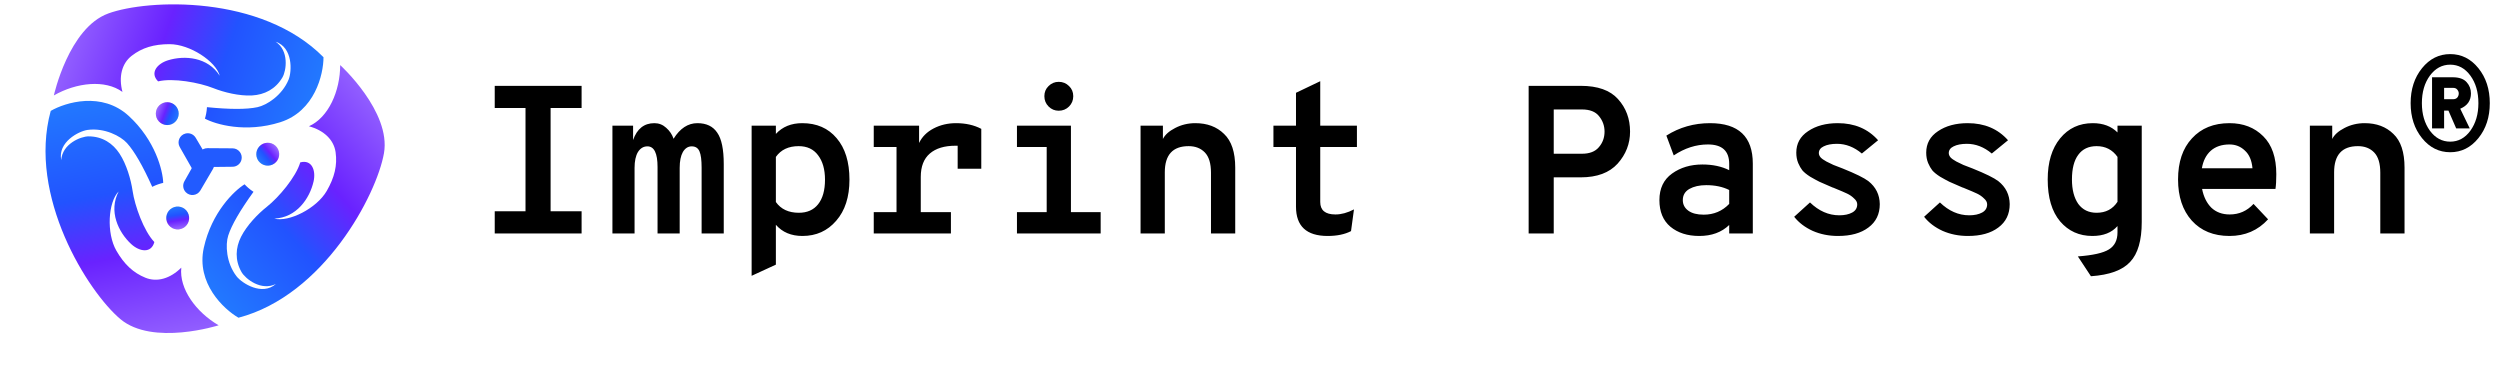
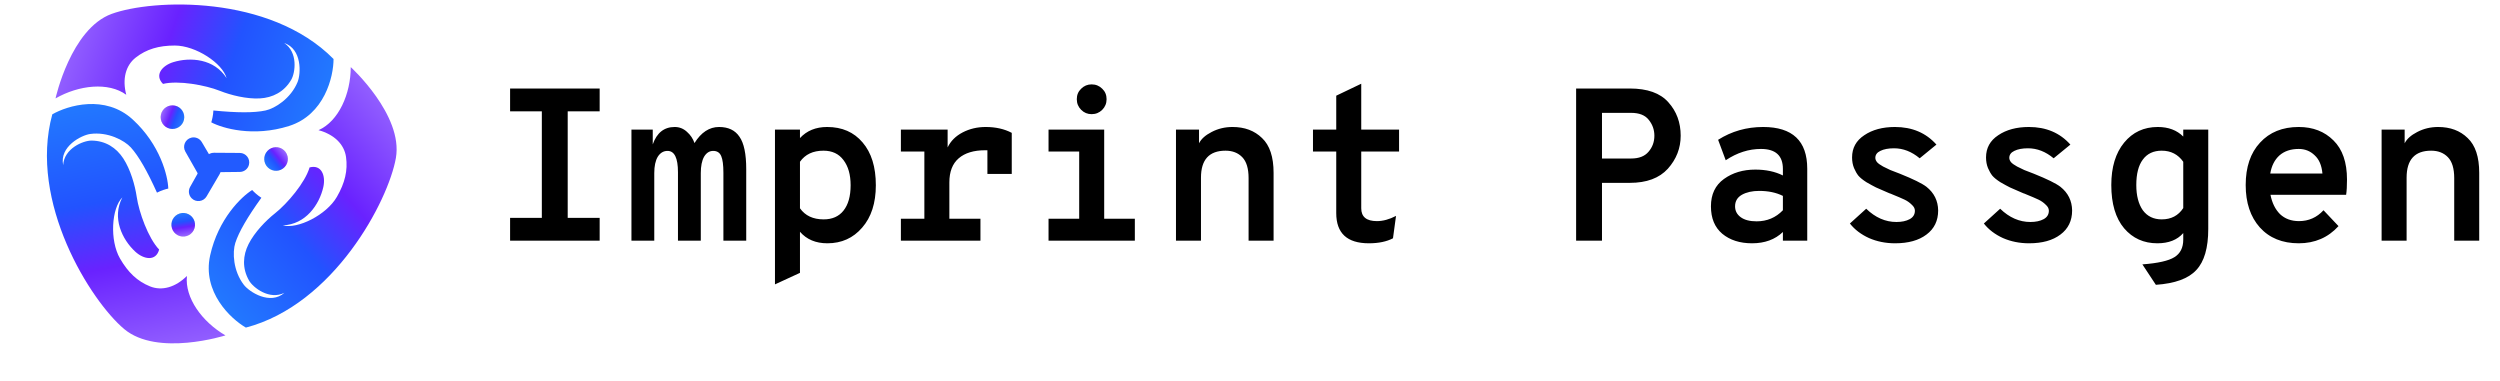
- <svg xmlns="http://www.w3.org/2000/svg" width="332" height="49" viewBox="0 0 332 49" fill="none">
+ <svg xmlns="http://www.w3.org/2000/svg" width="322" height="49" viewBox="0 0 322 49" fill="none">
  <path d="M15.99 42.378C11.694 38.774 3.64 26.036 6.736 14.726C8.704 13.59 13.529 12.131 17.085 15.385C20.642 18.64 21.627 22.675 21.675 24.286C21.338 24.359 20.768 24.529 20.218 24.813C18.968 22.043 17.867 20.112 16.862 19C16.022 18.07 13.877 16.945 11.626 17.254C10.472 17.412 7.643 18.871 8.134 21.269C8.257 19.101 10.738 18.105 11.775 18.108C13.602 18.114 14.984 19.038 15.879 20.407C16.808 21.83 17.389 23.849 17.609 25.355C17.898 27.333 19.094 30.679 20.498 32.144C20.084 33.69 18.521 33.427 17.419 32.409C15.725 30.843 14.383 28.043 15.759 25.426C14.363 26.817 14.104 30.954 15.459 33.3C16.493 35.092 17.694 36.228 19.315 36.883C20.867 37.511 22.611 36.995 24.076 35.544C23.779 38.363 26.038 41.458 29.037 43.199C29.037 43.199 20.286 45.983 15.99 42.378Z" fill="url(#paint0_linear_23_129)" />
  <rect x="22.606" y="30.854" width="3.037" height="3.037" rx="1.518" transform="rotate(-107.473 22.606 30.8539)" fill="#D9D9D9" />
  <rect x="22.606" y="30.854" width="3.037" height="3.037" rx="1.518" transform="rotate(-107.473 22.606 30.8539)" fill="url(#paint1_linear_23_129)" />
  <path d="M26.609 25.295C26.2 25.991 25.242 26.109 24.678 25.532V25.532C24.297 25.143 24.22 24.55 24.486 24.076L26.118 21.177C26.408 20.661 27.019 20.419 27.584 20.595V20.595C28.354 20.835 28.699 21.73 28.291 22.425L26.609 25.295Z" fill="#225BFF" />
  <path d="M14.386 1.786C19.656 -0.132 34.715 -0.738 42.961 7.598C42.961 9.87 41.812 14.779 37.215 16.232C32.619 17.684 28.631 16.519 27.212 15.755C27.318 15.427 27.456 14.849 27.484 14.231C30.508 14.533 32.731 14.545 34.196 14.231C35.422 13.968 37.468 12.673 38.327 10.569C38.767 9.491 38.918 6.311 36.596 5.537C38.412 6.728 38.033 9.374 37.512 10.271C36.594 11.85 35.103 12.586 33.47 12.675C31.773 12.768 29.734 12.262 28.319 11.7C26.462 10.961 22.966 10.324 20.996 10.807C19.864 9.676 20.873 8.454 22.305 8.008C24.509 7.324 27.605 7.562 29.183 10.063C28.677 8.157 25.223 5.865 22.514 5.865C20.445 5.865 18.861 6.337 17.483 7.413C16.163 8.443 15.738 10.211 16.262 12.206C13.97 10.539 10.159 10.948 7.152 12.675C7.152 12.675 9.117 3.705 14.386 1.786Z" fill="url(#paint2_linear_23_129)" />
  <rect x="21.059" y="13.278" width="3.037" height="3.037" rx="1.518" transform="rotate(12.5272 21.0588 13.278)" fill="#D9D9D9" />
  <rect x="21.059" y="13.278" width="3.037" height="3.037" rx="1.518" transform="rotate(12.5272 21.0588 13.278)" fill="url(#paint3_linear_23_129)" />
  <path d="M23.871 19.524C23.473 18.822 23.85 17.933 24.632 17.733V17.733C25.159 17.598 25.711 17.827 25.988 18.295L27.683 21.158C27.985 21.667 27.889 22.317 27.454 22.718V22.718C26.861 23.265 25.914 23.117 25.515 22.416L23.871 19.524Z" fill="#225BFF" />
  <path d="M50.99 20.352C50.017 25.875 43.012 39.219 31.669 42.193C29.701 41.056 26.025 37.607 27.066 32.9C28.106 28.192 31.108 25.322 32.48 24.475C32.711 24.731 33.143 25.139 33.664 25.473C31.89 27.94 30.768 29.859 30.308 31.285C29.923 32.478 30.021 34.898 31.414 36.694C32.127 37.614 34.805 39.334 36.637 37.71C34.697 38.688 32.595 37.037 32.079 36.137C31.17 34.553 31.279 32.893 32.018 31.434C32.786 29.918 34.243 28.405 35.438 27.461C37.007 26.222 39.306 23.513 39.873 21.565C41.419 21.151 41.972 22.635 41.642 24.099C41.133 26.349 39.379 28.912 36.424 29.028C38.327 29.542 42.039 27.698 43.394 25.351C44.428 23.56 44.812 21.951 44.569 20.22C44.336 18.562 43.018 17.31 41.028 16.766C43.618 15.615 45.169 12.11 45.177 8.642C45.177 8.642 51.963 14.829 50.99 20.352Z" fill="url(#paint4_linear_23_129)" />
  <rect x="37.702" y="20.385" width="3.037" height="3.037" rx="1.518" transform="rotate(132.527 37.7016 20.3846)" fill="#D9D9D9" />
  <rect x="37.702" y="20.385" width="3.037" height="3.037" rx="1.518" transform="rotate(132.527 37.7016 20.3846)" fill="url(#paint5_linear_23_129)" />
  <path d="M30.887 19.698C31.693 19.703 32.274 20.474 32.057 21.251V21.251C31.91 21.775 31.436 22.139 30.892 22.145L27.565 22.182C26.974 22.188 26.458 21.78 26.328 21.203V21.203C26.151 20.416 26.753 19.67 27.56 19.675L30.887 19.698Z" fill="#225BFF" />
  <path d="M77.236 14.34H73.12V28.06H77.236V31H65.7V28.06H69.788V14.34H65.7V11.4H77.236V14.34ZM92.614 16.356C93.809 16.356 94.686 16.776 95.246 17.616C95.825 18.437 96.114 19.828 96.114 21.788V31H93.174V22.264C93.174 21.256 93.081 20.537 92.894 20.108C92.707 19.66 92.362 19.436 91.858 19.436C91.373 19.436 90.981 19.688 90.682 20.192C90.402 20.696 90.262 21.396 90.262 22.292V31H87.322V22.18C87.322 20.351 86.874 19.436 85.978 19.436C85.456 19.436 85.035 19.688 84.718 20.192C84.419 20.696 84.27 21.396 84.27 22.292V31H81.33V16.692H84.074V18.596C84.597 17.103 85.54 16.356 86.902 16.356C87.499 16.356 88.022 16.561 88.47 16.972C88.937 17.383 89.263 17.868 89.45 18.428C90.309 17.047 91.364 16.356 92.614 16.356ZM99.816 36.628V16.692H103.036V17.784C103.913 16.832 105.08 16.356 106.536 16.356C108.459 16.356 109.98 17.019 111.1 18.344C112.239 19.669 112.808 21.508 112.808 23.86C112.808 26.156 112.22 27.976 111.044 29.32C109.887 30.664 108.393 31.336 106.564 31.336C105.071 31.336 103.895 30.841 103.036 29.852V35.144L99.816 36.628ZM106.088 28.256C107.189 28.256 108.039 27.883 108.636 27.136C109.252 26.371 109.56 25.279 109.56 23.86C109.56 22.497 109.252 21.415 108.636 20.612C108.039 19.809 107.18 19.408 106.06 19.408C104.716 19.408 103.708 19.884 103.036 20.836V26.828C103.708 27.78 104.725 28.256 106.088 28.256ZM126.954 16.356C128.242 16.356 129.362 16.608 130.314 17.112V22.404H127.178V19.352H126.898C125.423 19.352 124.285 19.697 123.482 20.388C122.679 21.079 122.278 22.115 122.278 23.496V28.172H126.282V31H116.034V28.172H119.058V19.52H116.034V16.692H122.054V18.988C122.446 18.167 123.09 17.523 123.986 17.056C124.882 16.589 125.871 16.356 126.954 16.356ZM140.596 14.704C140.073 14.704 139.625 14.517 139.252 14.144C138.879 13.771 138.692 13.313 138.692 12.772C138.692 12.231 138.879 11.783 139.252 11.428C139.625 11.055 140.073 10.868 140.596 10.868C141.137 10.868 141.595 11.055 141.968 11.428C142.341 11.783 142.528 12.231 142.528 12.772C142.528 13.313 142.341 13.771 141.968 14.144C141.595 14.517 141.137 14.704 140.596 14.704ZM142.22 28.172H146.168V31H135.052V28.172H139V19.52H135.052V16.692H142.22V28.172ZM158.746 16.356C160.314 16.356 161.583 16.832 162.554 17.784C163.543 18.717 164.038 20.211 164.038 22.264V31H160.818V22.936C160.818 21.704 160.547 20.808 160.006 20.248C159.464 19.688 158.746 19.408 157.85 19.408C155.74 19.408 154.686 20.565 154.686 22.88V31H151.466V16.692H154.434V18.456C154.714 17.896 155.255 17.411 156.058 17C156.879 16.571 157.775 16.356 158.746 16.356ZM176.308 31.336C173.508 31.336 172.108 30.039 172.108 27.444V19.52H169.112V16.692H172.108V12.324L175.328 10.784V16.692H180.2V19.52H175.328V26.828C175.328 27.929 176 28.48 177.344 28.48C178.128 28.48 178.949 28.256 179.808 27.808L179.416 30.692C178.594 31.121 177.558 31.336 176.308 31.336ZM203.004 31V11.4H209.92C212.178 11.4 213.83 11.988 214.876 13.164C215.94 14.34 216.472 15.777 216.472 17.476C216.472 19.081 215.921 20.5 214.82 21.732C213.718 22.945 212.085 23.552 209.92 23.552H206.336V31H203.004ZM206.336 20.416H210.088C211.096 20.416 211.842 20.127 212.328 19.548C212.832 18.969 213.084 18.279 213.084 17.476C213.084 16.711 212.841 16.029 212.356 15.432C211.889 14.835 211.133 14.536 210.088 14.536H206.336V20.416ZM225.661 31.336C224.093 31.336 222.815 30.925 221.825 30.104C220.855 29.283 220.369 28.107 220.369 26.576C220.369 25.027 220.929 23.851 222.049 23.048C223.169 22.245 224.513 21.844 226.081 21.844C227.444 21.844 228.629 22.096 229.637 22.6V21.76C229.637 20.043 228.695 19.184 226.809 19.184C225.241 19.184 223.729 19.669 222.273 20.64L221.293 18.008C223.029 16.907 224.961 16.356 227.089 16.356C230.879 16.356 232.773 18.148 232.773 21.732V31H229.637V29.88C228.629 30.851 227.304 31.336 225.661 31.336ZM226.249 28.508C227.593 28.508 228.723 28.032 229.637 27.08V25.232C228.779 24.803 227.761 24.588 226.585 24.588C225.689 24.588 224.943 24.756 224.345 25.092C223.767 25.428 223.477 25.923 223.477 26.576C223.477 27.155 223.72 27.621 224.205 27.976C224.691 28.331 225.372 28.508 226.249 28.508ZM244.091 31.336C242.878 31.336 241.758 31.112 240.731 30.664C239.705 30.197 238.883 29.572 238.267 28.788L240.367 26.884C241.543 28.023 242.841 28.592 244.259 28.592C244.95 28.592 245.519 28.471 245.967 28.228C246.415 27.985 246.639 27.621 246.639 27.136C246.639 26.856 246.499 26.595 246.219 26.352C245.958 26.091 245.65 25.876 245.295 25.708C244.941 25.54 244.418 25.316 243.727 25.036C243.653 24.999 243.587 24.971 243.531 24.952C243.494 24.933 243.438 24.915 243.363 24.896C243.289 24.859 243.223 24.831 243.167 24.812C242.477 24.513 241.963 24.289 241.627 24.14C241.291 23.972 240.881 23.748 240.395 23.468C239.929 23.169 239.583 22.889 239.359 22.628C239.154 22.367 238.967 22.04 238.799 21.648C238.631 21.237 238.547 20.78 238.547 20.276C238.547 19.063 239.07 18.111 240.115 17.42C241.161 16.711 242.477 16.356 244.063 16.356C246.285 16.356 248.067 17.112 249.411 18.624L247.255 20.388C246.229 19.529 245.127 19.1 243.951 19.1C243.223 19.1 242.635 19.212 242.187 19.436C241.758 19.641 241.543 19.94 241.543 20.332C241.543 20.519 241.618 20.705 241.767 20.892C241.917 21.06 242.178 21.247 242.551 21.452C242.925 21.639 243.233 21.788 243.475 21.9C243.718 21.993 244.129 22.152 244.707 22.376C246.425 23.067 247.563 23.627 248.123 24.056C249.113 24.84 249.617 25.857 249.635 27.108C249.635 28.433 249.131 29.469 248.123 30.216C247.134 30.963 245.79 31.336 244.091 31.336ZM261.345 31.336C260.132 31.336 259.012 31.112 257.985 30.664C256.959 30.197 256.137 29.572 255.521 28.788L257.621 26.884C258.797 28.023 260.095 28.592 261.513 28.592C262.204 28.592 262.773 28.471 263.221 28.228C263.669 27.985 263.893 27.621 263.893 27.136C263.893 26.856 263.753 26.595 263.473 26.352C263.212 26.091 262.904 25.876 262.549 25.708C262.195 25.54 261.672 25.316 260.981 25.036C260.907 24.999 260.841 24.971 260.785 24.952C260.748 24.933 260.692 24.915 260.617 24.896C260.543 24.859 260.477 24.831 260.421 24.812C259.731 24.513 259.217 24.289 258.881 24.14C258.545 23.972 258.135 23.748 257.649 23.468C257.183 23.169 256.837 22.889 256.613 22.628C256.408 22.367 256.221 22.04 256.053 21.648C255.885 21.237 255.801 20.78 255.801 20.276C255.801 19.063 256.324 18.111 257.369 17.42C258.415 16.711 259.731 16.356 261.317 16.356C263.539 16.356 265.321 17.112 266.665 18.624L264.509 20.388C263.483 19.529 262.381 19.1 261.205 19.1C260.477 19.1 259.889 19.212 259.441 19.436C259.012 19.641 258.797 19.94 258.797 20.332C258.797 20.519 258.872 20.705 259.021 20.892C259.171 21.06 259.432 21.247 259.805 21.452C260.179 21.639 260.487 21.788 260.729 21.9C260.972 21.993 261.383 22.152 261.961 22.376C263.679 23.067 264.817 23.627 265.377 24.056C266.367 24.84 266.871 25.857 266.889 27.108C266.889 28.433 266.385 29.469 265.377 30.216C264.388 30.963 263.044 31.336 261.345 31.336ZM277.675 36.684L275.939 34.052C277.937 33.903 279.309 33.595 280.055 33.128C280.821 32.661 281.203 31.905 281.203 30.86V30.02C280.438 30.897 279.327 31.336 277.871 31.336C276.117 31.336 274.689 30.692 273.587 29.404C272.486 28.097 271.935 26.24 271.935 23.832C271.935 21.536 272.486 19.716 273.587 18.372C274.689 17.028 276.135 16.356 277.927 16.356C279.29 16.356 280.382 16.767 281.203 17.588V16.692H284.423V29.488C284.423 31.933 283.91 33.697 282.883 34.78C281.875 35.881 280.139 36.516 277.675 36.684ZM278.431 28.256C279.645 28.256 280.569 27.771 281.203 26.8V20.836C280.531 19.884 279.607 19.408 278.431 19.408C277.367 19.408 276.555 19.791 275.995 20.556C275.435 21.303 275.155 22.395 275.155 23.832C275.155 25.195 275.435 26.277 275.995 27.08C276.574 27.864 277.386 28.256 278.431 28.256ZM302.293 23.132C302.293 23.953 302.256 24.607 302.181 25.092H292.437C292.642 26.137 293.053 26.968 293.669 27.584C294.304 28.181 295.116 28.48 296.105 28.48C297.356 28.48 298.41 28.013 299.269 27.08L301.201 29.124C299.857 30.599 298.149 31.336 296.077 31.336C293.968 31.336 292.297 30.655 291.065 29.292C289.852 27.929 289.245 26.109 289.245 23.832C289.245 21.517 289.861 19.697 291.093 18.372C292.325 17.028 293.986 16.356 296.077 16.356C297.906 16.356 299.4 16.935 300.557 18.092C301.714 19.231 302.293 20.911 302.293 23.132ZM292.409 22.348H299.129C299.036 21.303 298.7 20.519 298.121 19.996C297.561 19.455 296.88 19.184 296.077 19.184C295.05 19.184 294.22 19.464 293.585 20.024C292.969 20.584 292.577 21.359 292.409 22.348ZM314.031 16.356C315.599 16.356 316.868 16.832 317.839 17.784C318.828 18.717 319.323 20.211 319.323 22.264V31H316.103V22.936C316.103 21.704 315.832 20.808 315.291 20.248C314.75 19.688 314.031 19.408 313.135 19.408C311.026 19.408 309.971 20.565 309.971 22.88V31H306.751V16.692H309.719V18.456C309.999 17.896 310.54 17.411 311.343 17C312.164 16.571 313.06 16.356 314.031 16.356Z" fill="black" />
-   <path d="M321.644 9.056C322.652 7.808 323.9 7.184 325.388 7.184C326.876 7.184 328.124 7.808 329.132 9.056C330.14 10.304 330.644 11.852 330.644 13.7C330.644 15.548 330.14 17.096 329.132 18.344C328.124 19.592 326.876 20.216 325.388 20.216C323.9 20.216 322.652 19.592 321.644 18.344C320.636 17.096 320.132 15.548 320.132 13.7C320.132 11.852 320.636 10.304 321.644 9.056ZM322.688 17.354C323.408 18.326 324.308 18.812 325.388 18.812C326.468 18.812 327.362 18.326 328.07 17.354C328.778 16.37 329.132 15.152 329.132 13.7C329.132 12.236 328.778 11.018 328.07 10.046C327.362 9.074 326.468 8.588 325.388 8.588C324.308 8.588 323.408 9.074 322.688 10.046C321.98 11.018 321.626 12.236 321.626 13.7C321.626 15.152 321.98 16.37 322.688 17.354ZM328.142 12.404C328.142 13.364 327.668 14.042 326.72 14.438L327.98 17.048H326.18L325.154 14.69H324.578V17.048H322.976V10.262H325.73C326.57 10.262 327.182 10.478 327.566 10.91C327.95 11.33 328.142 11.828 328.142 12.404ZM324.578 11.666V13.178H325.748C326 13.178 326.192 13.106 326.324 12.962C326.456 12.806 326.522 12.62 326.522 12.404C326.522 12.224 326.456 12.056 326.324 11.9C326.204 11.744 326.012 11.666 325.748 11.666H324.578Z" fill="black" />
  <defs>
    <linearGradient id="paint0_linear_23_129" x1="17.561" y1="47.51" x2="10.763" y2="12.802" gradientUnits="userSpaceOnUse">
      <stop stop-color="#9868FF" />
      <stop offset="0.38" stop-color="#6922FF" />
      <stop offset="0.621" stop-color="#2253FF" />
      <stop offset="1" stop-color="#227AFF" />
    </linearGradient>
    <linearGradient id="paint1_linear_23_129" x1="22.842" y1="30.746" x2="25.873" y2="31.194" gradientUnits="userSpaceOnUse">
      <stop stop-color="#9868FF" />
      <stop offset="0.38" stop-color="#6922FF" />
      <stop offset="0.621" stop-color="#2253FF" />
      <stop offset="1" stop-color="#227AFF" />
    </linearGradient>
    <linearGradient id="paint2_linear_23_129" x1="9.157" y1="0.581" x2="42.614" y2="12.048" gradientUnits="userSpaceOnUse">
      <stop stop-color="#9868FF" />
      <stop offset="0.38" stop-color="#6922FF" />
      <stop offset="0.621" stop-color="#2253FF" />
      <stop offset="1" stop-color="#227AFF" />
    </linearGradient>
    <linearGradient id="paint3_linear_23_129" x1="21.295" y1="13.17" x2="24.326" y2="13.617" gradientUnits="userSpaceOnUse">
      <stop stop-color="#9868FF" />
      <stop offset="0.38" stop-color="#6922FF" />
      <stop offset="0.621" stop-color="#2253FF" />
      <stop offset="1" stop-color="#227AFF" />
    </linearGradient>
    <linearGradient id="paint4_linear_23_129" x1="54.649" y1="16.426" x2="27.989" y2="39.666" gradientUnits="userSpaceOnUse">
      <stop stop-color="#9868FF" />
      <stop offset="0.38" stop-color="#6922FF" />
      <stop offset="0.621" stop-color="#2253FF" />
      <stop offset="1" stop-color="#227AFF" />
    </linearGradient>
    <linearGradient id="paint5_linear_23_129" x1="37.938" y1="20.277" x2="40.969" y2="20.724" gradientUnits="userSpaceOnUse">
      <stop stop-color="#9868FF" />
      <stop offset="0.38" stop-color="#6922FF" />
      <stop offset="0.621" stop-color="#2253FF" />
      <stop offset="1" stop-color="#227AFF" />
    </linearGradient>
  </defs>
</svg>
